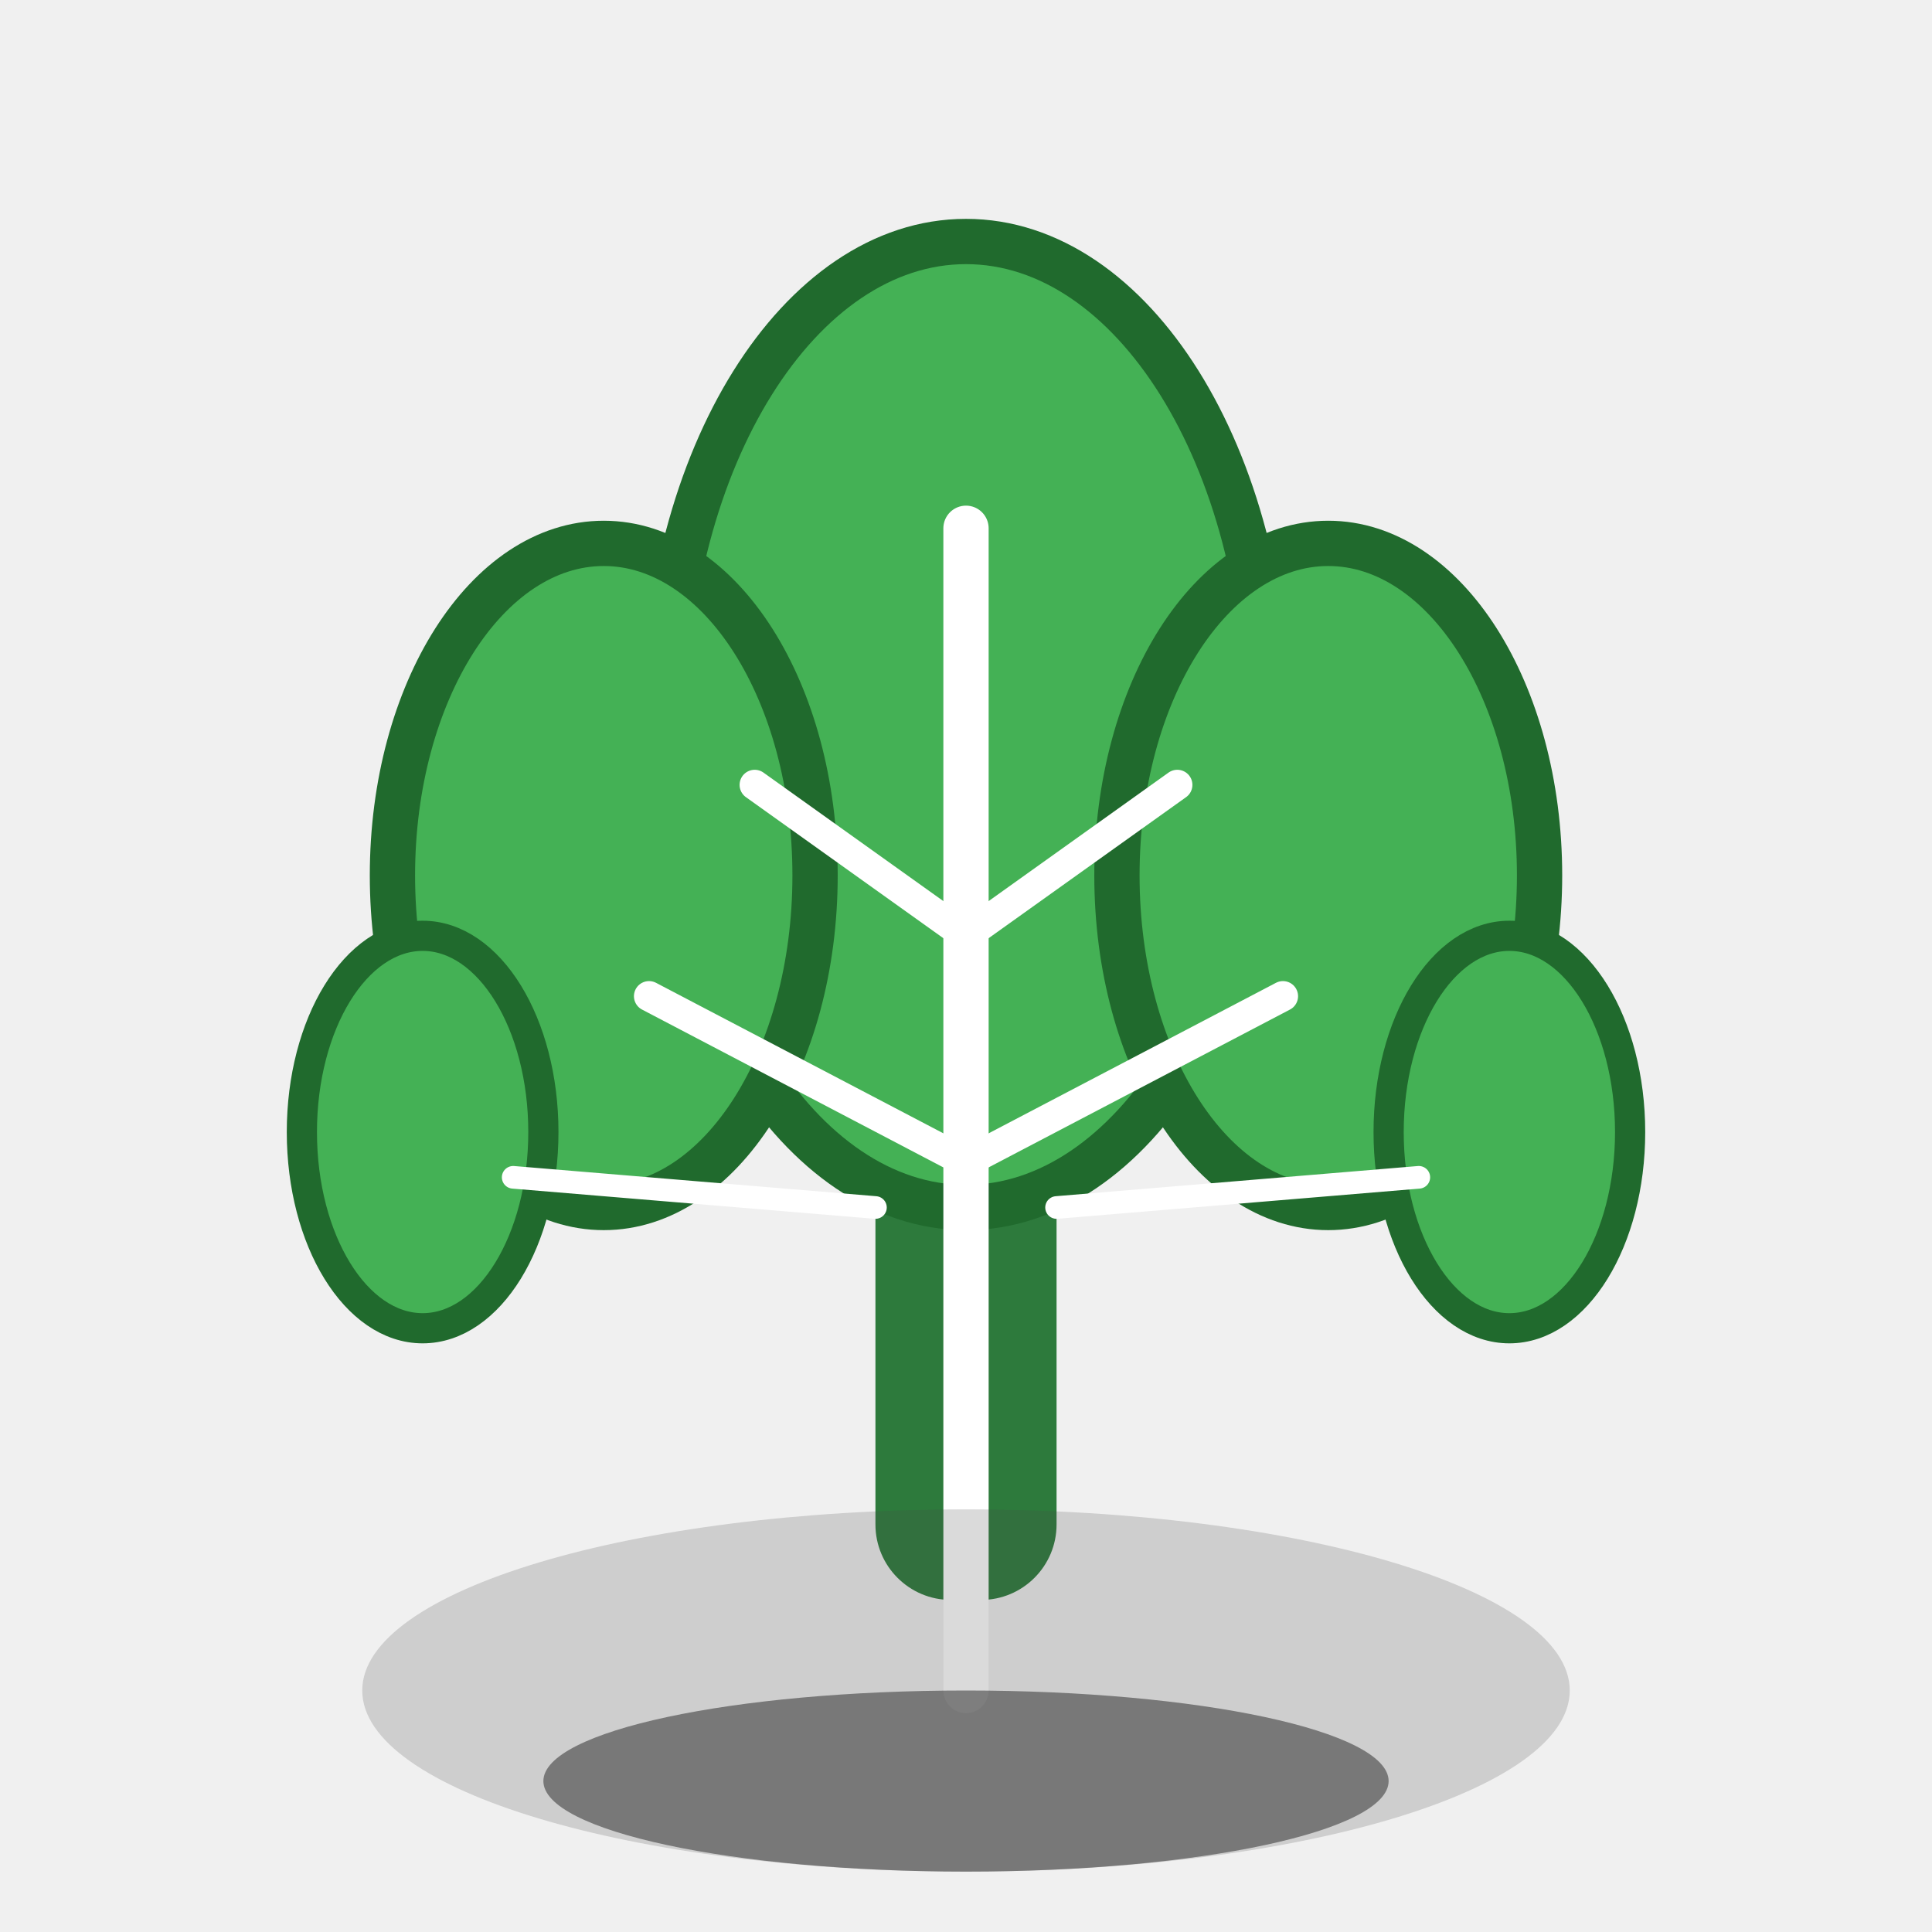
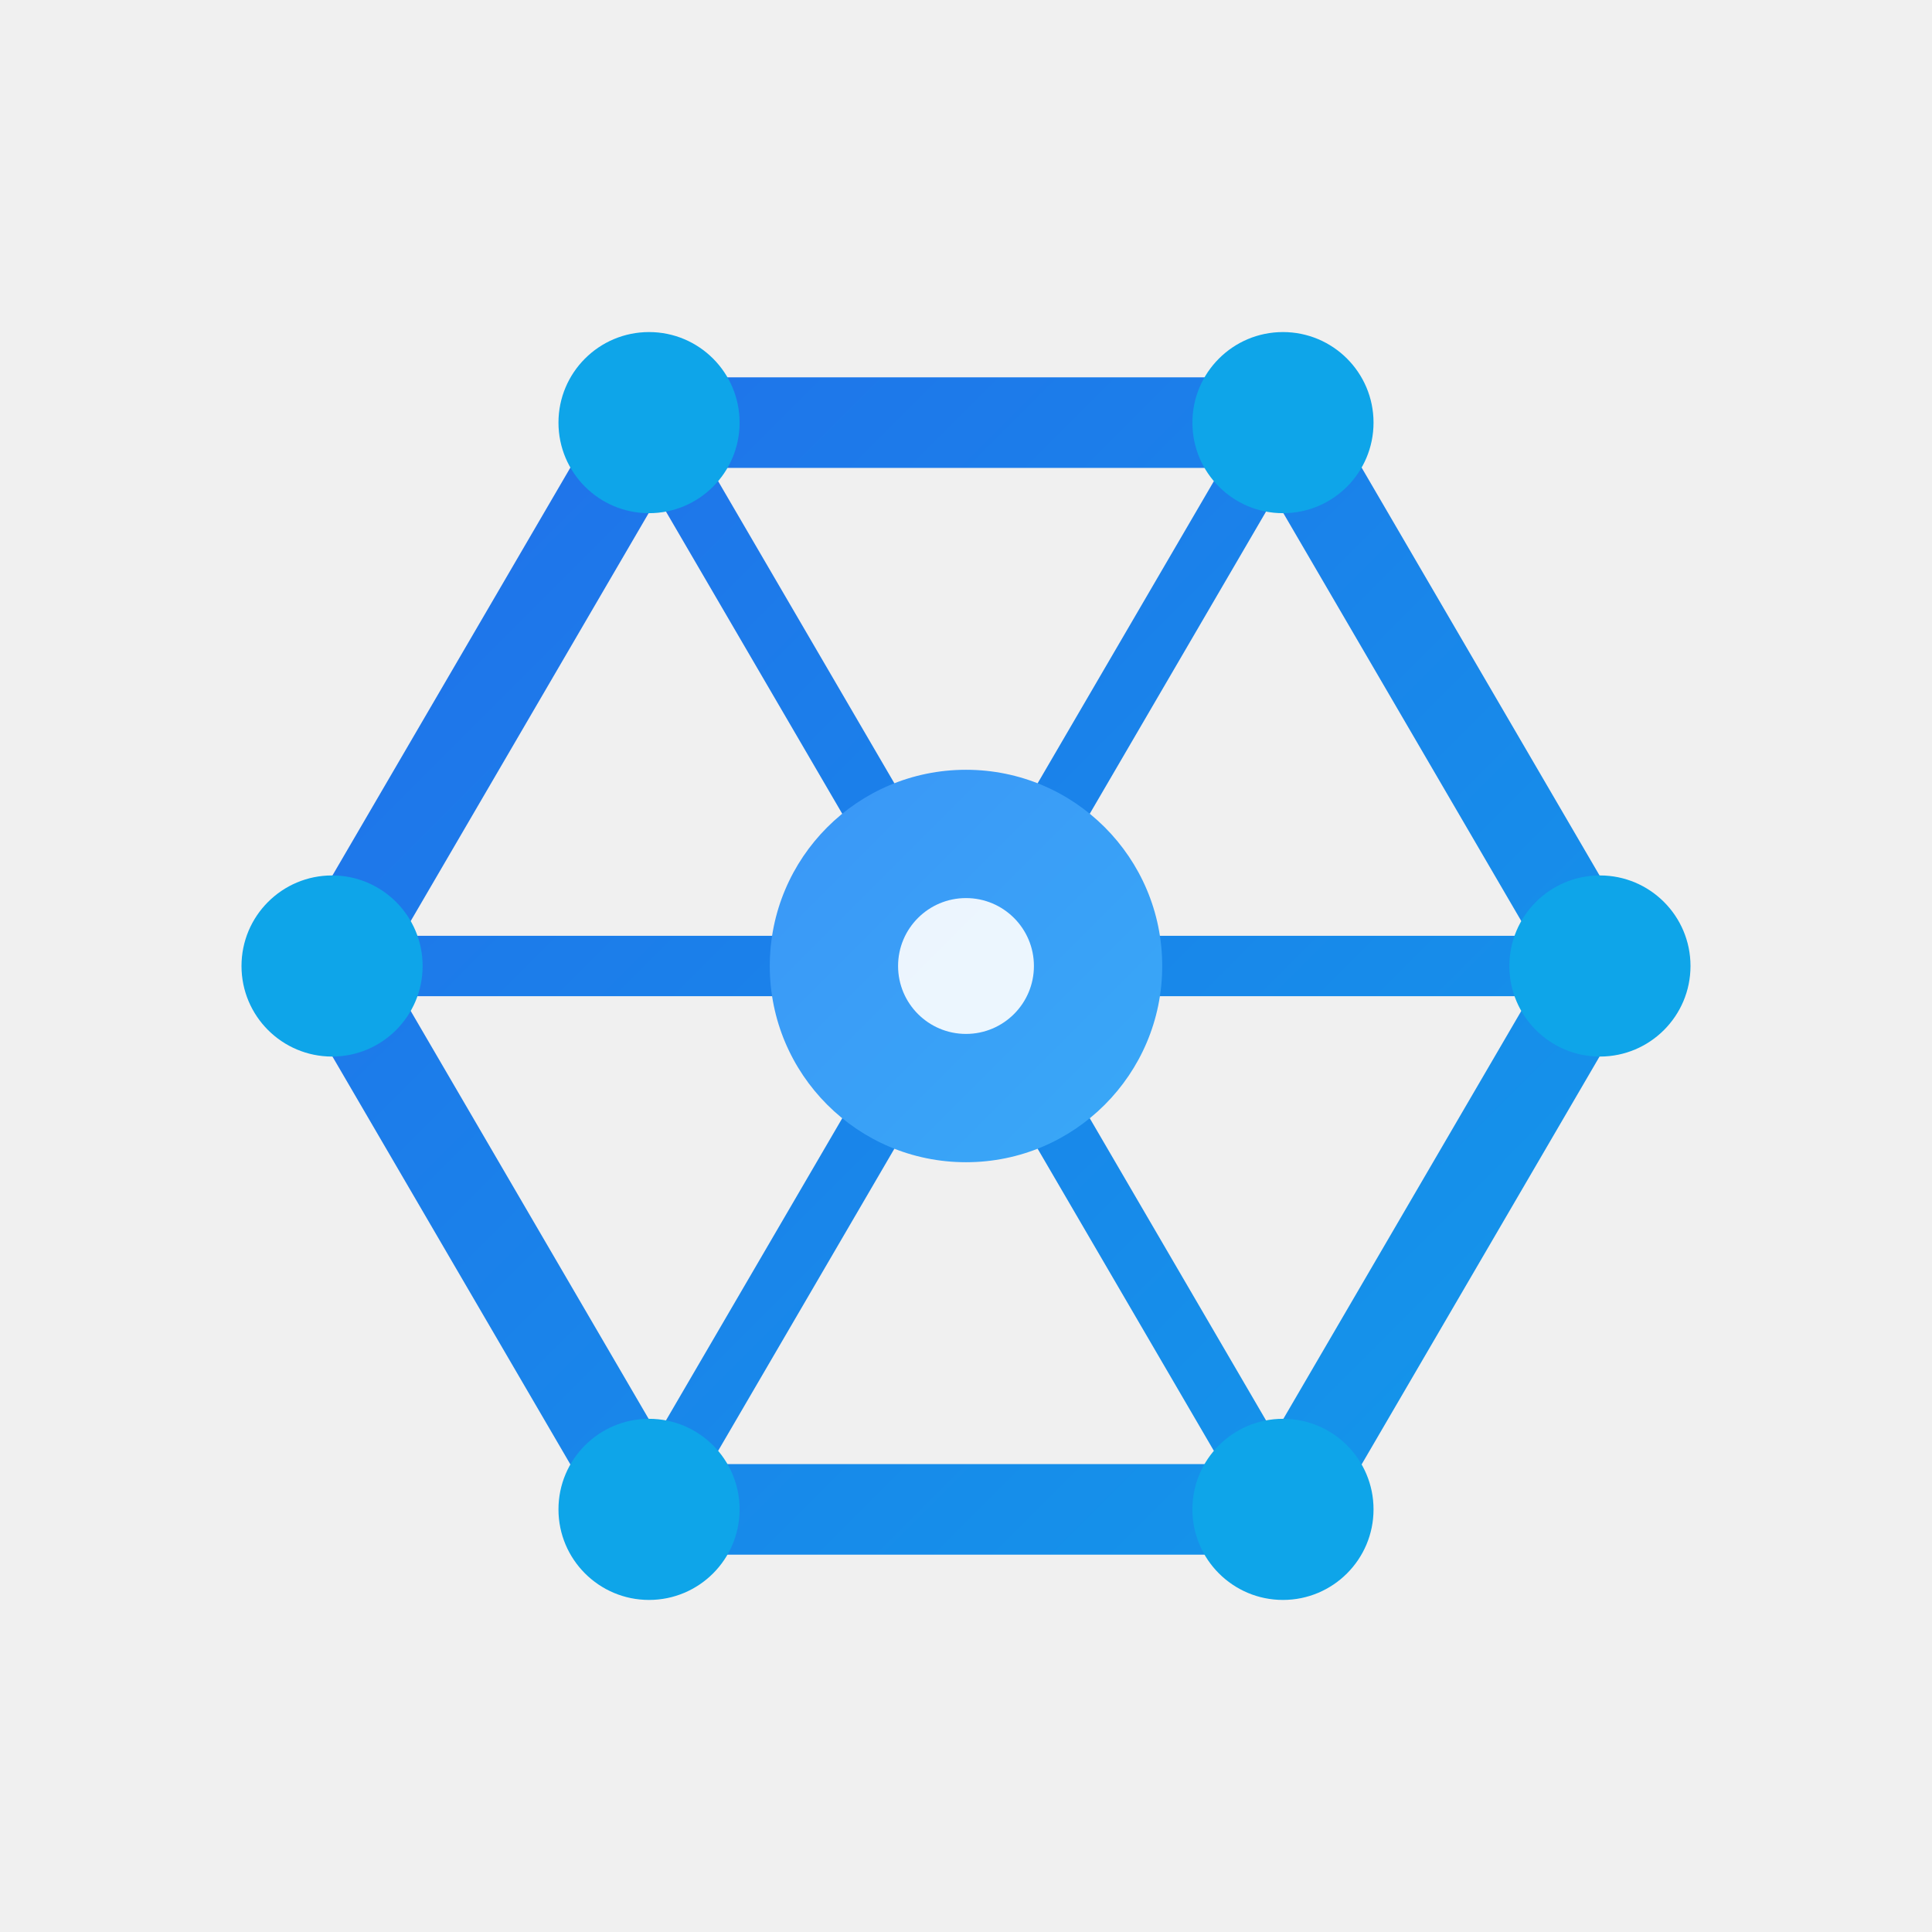
<svg xmlns="http://www.w3.org/2000/svg" viewBox="0 0 128 128" fill="none">
-   <rect x="58" y="68" width="12" height="38" rx="5" fill="#2d7a3c" />
-   <ellipse cx="64" cy="48" rx="20" ry="32" fill="#44b155" stroke="#206a2d" stroke-width="3" />
-   <ellipse cx="40" cy="58" rx="14" ry="22" fill="#44b155" stroke="#206a2d" stroke-width="3" />
-   <ellipse cx="88" cy="58" rx="14" ry="22" fill="#44b155" stroke="#206a2d" stroke-width="3" />
-   <ellipse cx="28" cy="75" rx="8" ry="13" fill="#44b155" stroke="#206a2d" stroke-width="2" />
-   <ellipse cx="100" cy="75" rx="8" ry="13" fill="#44b155" stroke="#206a2d" stroke-width="2" />
-   <path d="M64 112V35" stroke="#fff" stroke-width="3" stroke-linecap="round" />
-   <path d="M64 65L64 48" stroke="#fff" stroke-width="2" stroke-linecap="round" />
-   <path d="M64 62L50 52" stroke="#fff" stroke-width="2" stroke-linecap="round" />
-   <path d="M64 77L43 66" stroke="#fff" stroke-width="2" stroke-linecap="round" />
-   <path d="M64 62L78 52" stroke="#fff" stroke-width="2" stroke-linecap="round" />
-   <path d="M64 77L85 66" stroke="#fff" stroke-width="2" stroke-linecap="round" />
-   <path d="M58 80L34 78" stroke="#fff" stroke-width="1.5" stroke-linecap="round" />
-   <path d="M70 80L94 78" stroke="#fff" stroke-width="1.5" stroke-linecap="round" />
-   <ellipse cx="64" cy="112" rx="40" ry="12" fill="#444" opacity="0.2" />
-   <ellipse cx="64" cy="118" rx="28" ry="6" fill="#222" opacity="0.5" />
+   <defs>
+     <linearGradient id="dtp-grad" x1="0" y1="0" x2="128" y2="128" gradientUnits="userSpaceOnUse">
+       <stop offset="0" stop-color="#2563eb" />
+       <stop offset="1" stop-color="#0ea5e9" />
+     </linearGradient>
+     <linearGradient id="dtp-grad-soft" x1="22" y1="22" x2="106" y2="106" gradientUnits="userSpaceOnUse">
+       <stop offset="0" stop-color="#3b82f6" />
+       <stop offset="1" stop-color="#38bdf8" />
+     </linearGradient>
+   </defs>
+   <polygon points="106,64 85,100 43,100 22,64 43,28 85,28" fill="none" stroke="url(#dtp-grad)" stroke-width="6" stroke-linejoin="round" stroke-linecap="round" />
+   <line x1="64" y1="64" x2="106" y2="64" stroke="url(#dtp-grad)" stroke-width="4" stroke-linecap="round" />
+   <line x1="64" y1="64" x2="85" y2="100" stroke="url(#dtp-grad)" stroke-width="4" stroke-linecap="round" />
+   <line x1="64" y1="64" x2="43" y2="100" stroke="url(#dtp-grad)" stroke-width="4" stroke-linecap="round" />
+   <line x1="64" y1="64" x2="22" y2="64" stroke="url(#dtp-grad)" stroke-width="4" stroke-linecap="round" />
+   <line x1="64" y1="64" x2="43" y2="28" stroke="url(#dtp-grad)" stroke-width="4" stroke-linecap="round" />
+   <line x1="64" y1="64" x2="85" y2="28" stroke="url(#dtp-grad)" stroke-width="4" stroke-linecap="round" />
+   <circle cx="64" cy="64" r="13" fill="url(#dtp-grad-soft)" />
+   <circle cx="64" cy="64" r="4.5" fill="#ffffff" opacity="0.9" />
+   <circle cx="106" cy="64" r="6" fill="#0ea5e9" />
+   <circle cx="85" cy="100" r="6" fill="#0ea5e9" />
+   <circle cx="43" cy="100" r="6" fill="#0ea5e9" />
+   <circle cx="22" cy="64" r="6" fill="#0ea5e9" />
+   <circle cx="43" cy="28" r="6" fill="#0ea5e9" />
+   <circle cx="85" cy="28" r="6" fill="#0ea5e9" />
</svg>
